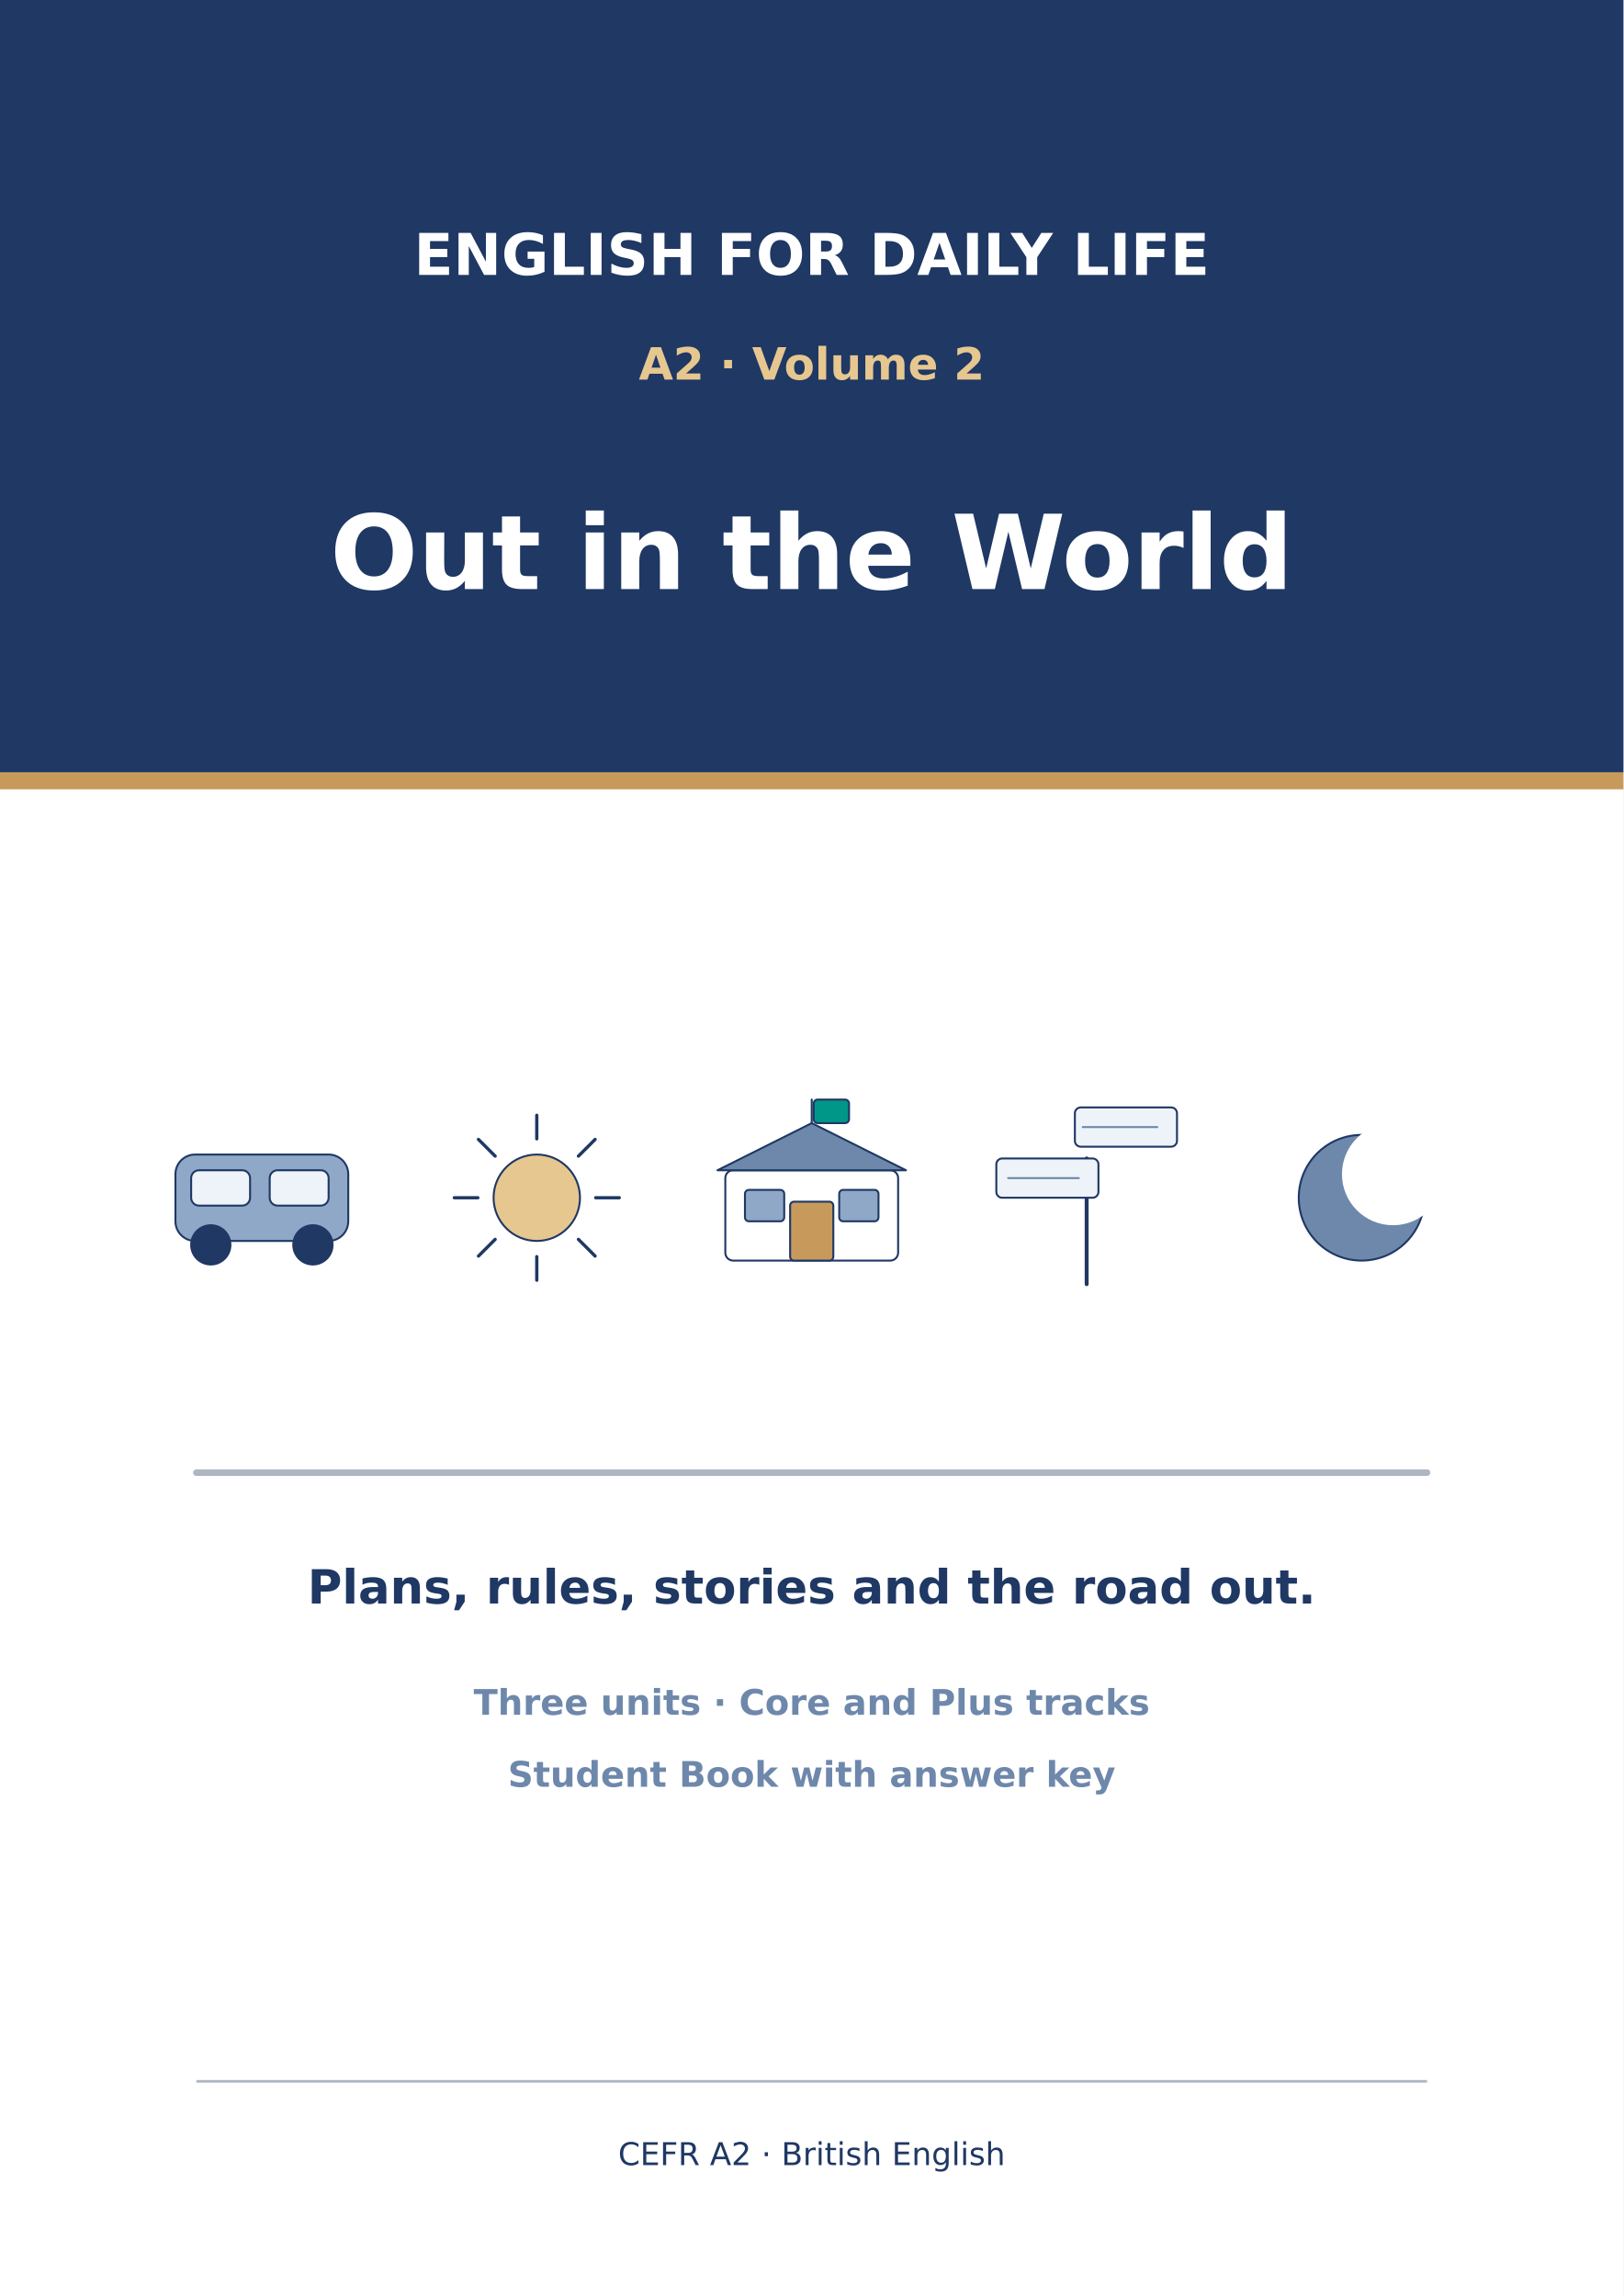
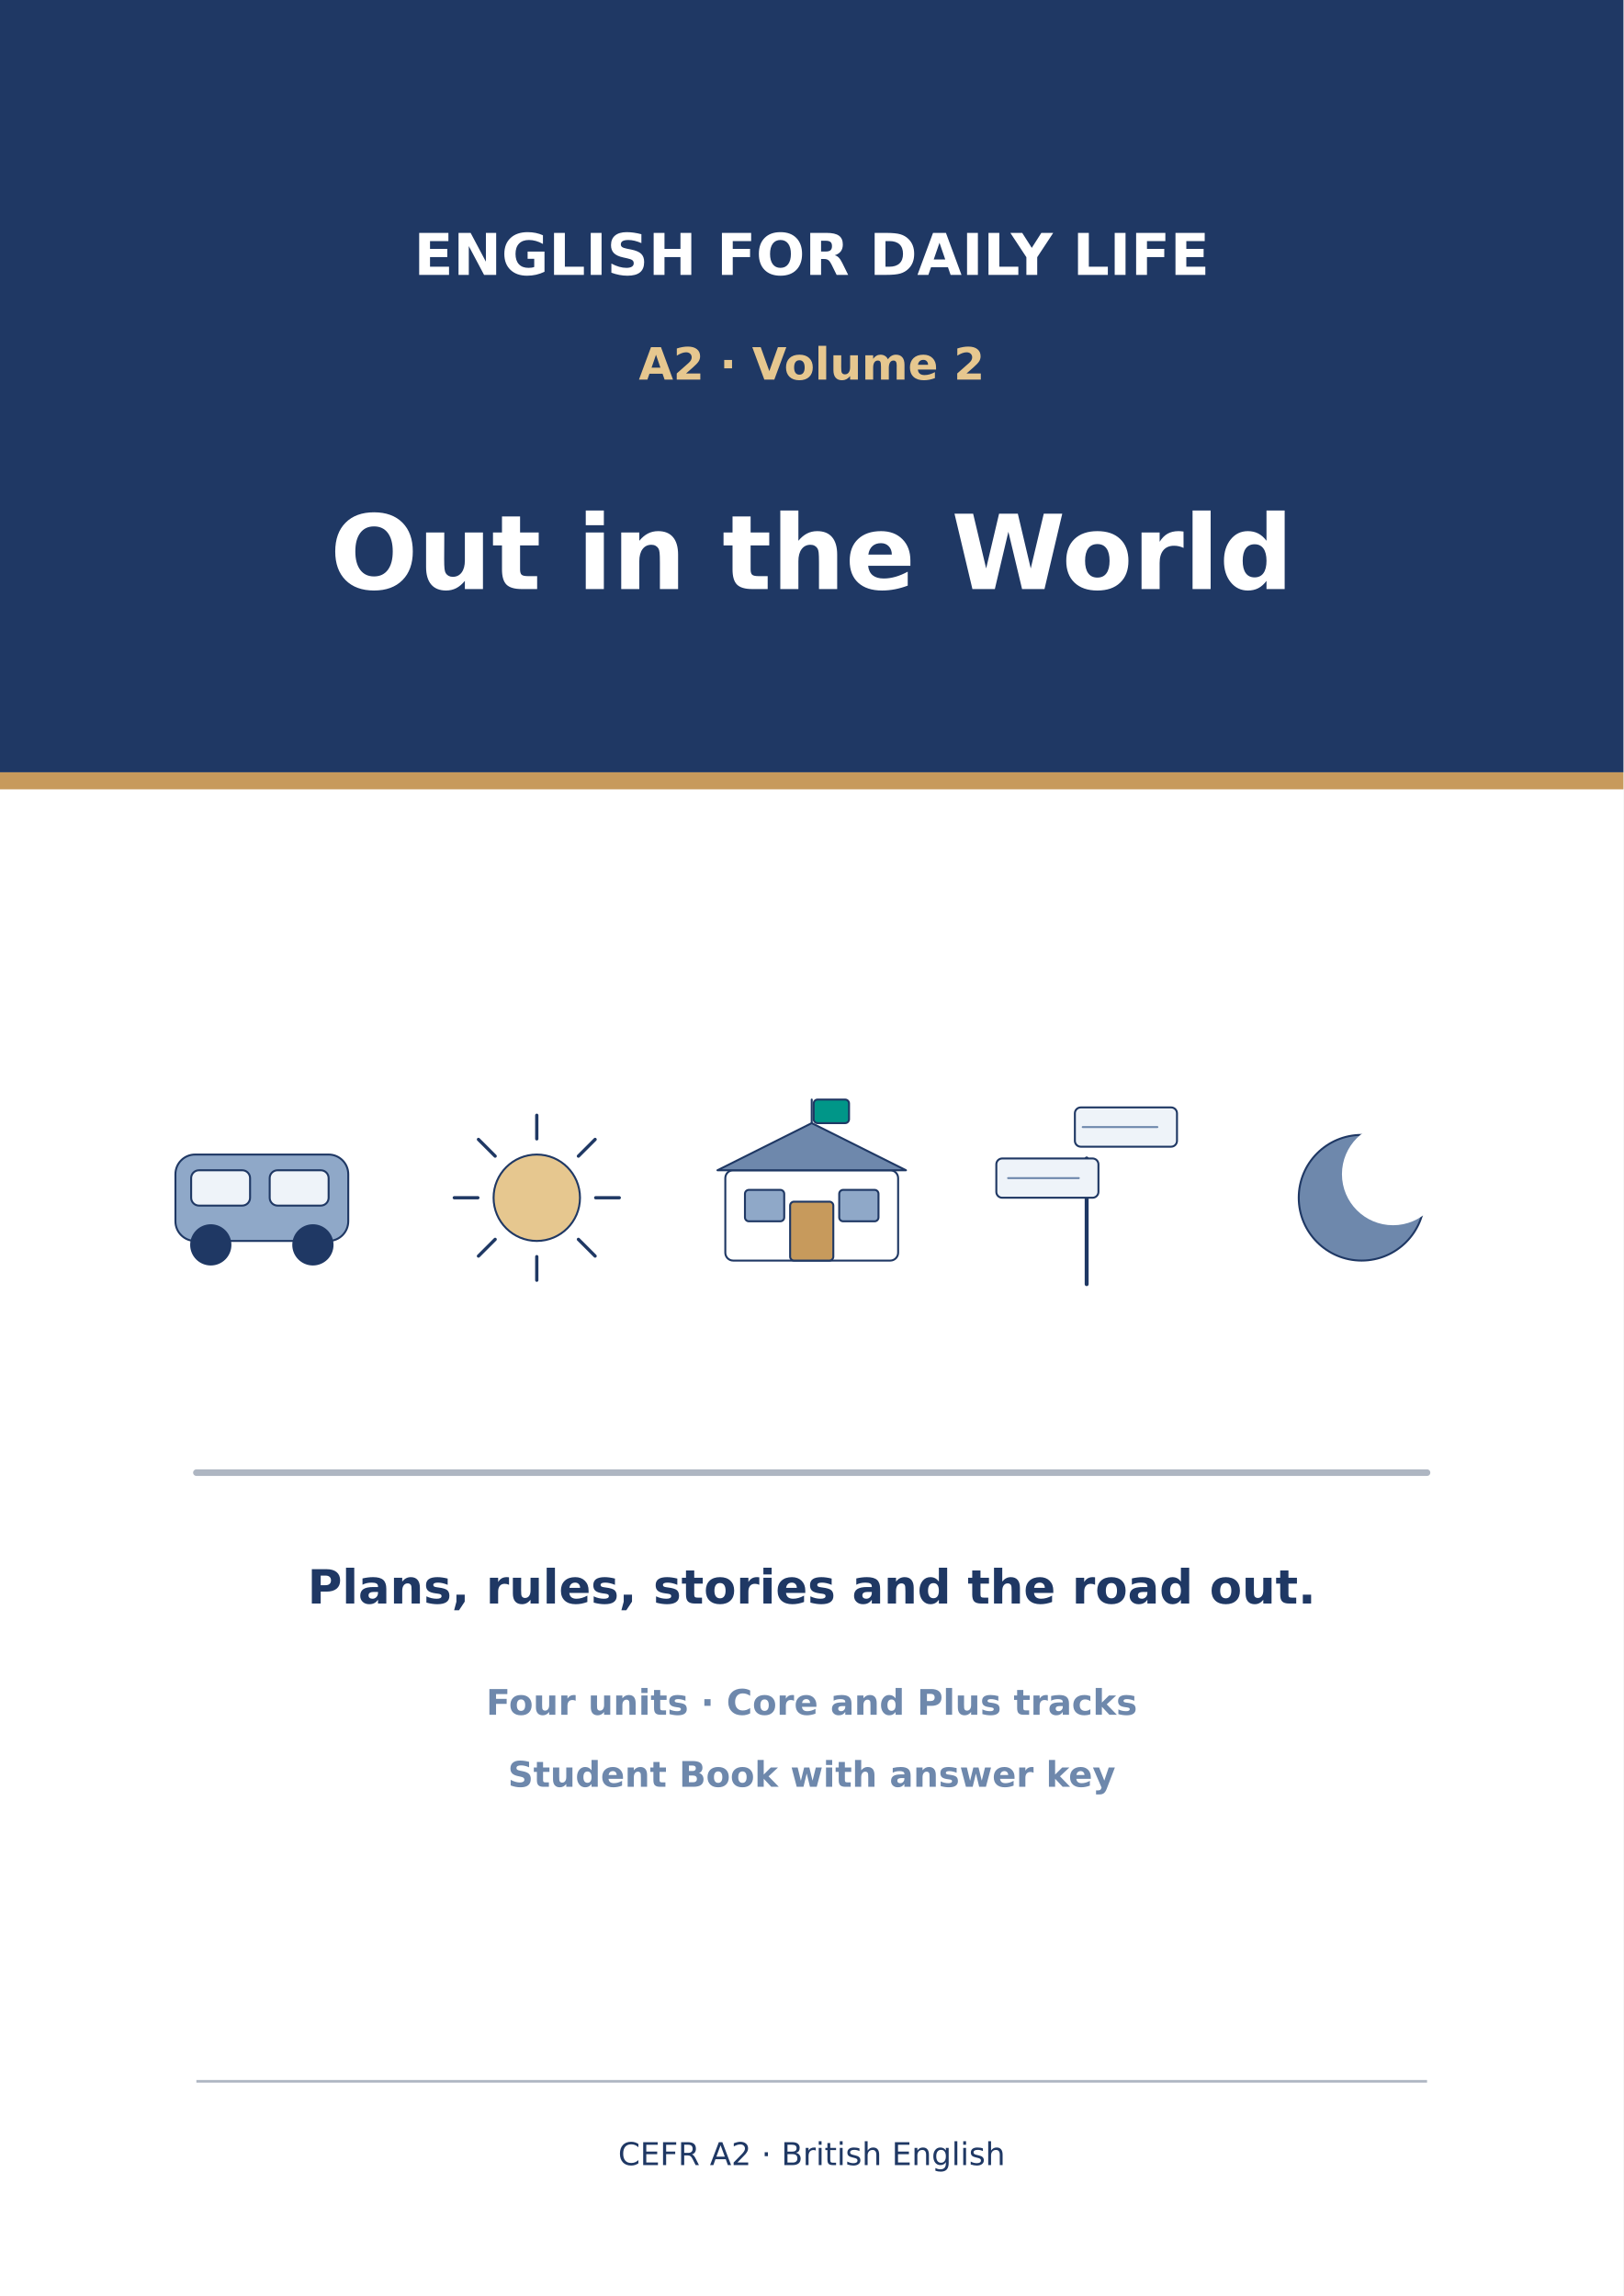
<svg xmlns="http://www.w3.org/2000/svg" width="2480" height="3508" viewBox="0 0 2480 3508">
  <rect width="2480" height="3508" fill="#FFFFFF" />
  <rect x="0.0" y="0.0" width="2480.0" height="1180.0" rx="0" fill="#1F3864" stroke="#1F3864" stroke-width="0" />
  <rect x="0.0" y="1180.0" width="2480.0" height="26.0" rx="0" fill="#C79A5C" stroke="#C79A5C" stroke-width="0" />
  <text x="1240.0" y="420.0" font-family="DejaVu Sans" font-size="88" font-weight="bold" fill="#FFFFFF" text-anchor="middle">ENGLISH FOR DAILY LIFE</text>
  <text x="1240.0" y="580.0" font-family="DejaVu Sans" font-size="68" font-weight="bold" fill="#E6C78F" text-anchor="middle">A2 · Volume 2</text>
  <text x="1240.0" y="900.0" font-family="DejaVu Sans" font-size="158" font-weight="bold" fill="#FFFFFF" text-anchor="middle">Out in the World</text>
  <rect x="268.0" y="1764.0" width="264.0" height="132.0" rx="30.0" fill="#8FA8C8" stroke="#1F3864" stroke-width="3" />
  <rect x="292.0" y="1788.0" width="90.0" height="54.0" rx="12.0" fill="#EEF3F9" stroke="#1F3864" stroke-width="3" />
  <rect x="412.0" y="1788.0" width="90.0" height="54.0" rx="12.0" fill="#EEF3F9" stroke="#1F3864" stroke-width="3" />
  <circle cx="322.0" cy="1902.0" r="30.0" fill="#1F3864" stroke="#1F3864" stroke-width="3" />
  <circle cx="478.0" cy="1902.0" r="30.0" fill="#1F3864" stroke="#1F3864" stroke-width="3" />
  <circle cx="820.0" cy="1830.0" r="66.0" fill="#E6C78F" stroke="#1F3864" stroke-width="3" />
  <line x1="910.0" y1="1830.0" x2="946.0" y2="1830.0" stroke="#1F3864" stroke-width="5" stroke-linecap="round" />
  <line x1="883.6" y1="1893.6" x2="909.1" y2="1919.1" stroke="#1F3864" stroke-width="5" stroke-linecap="round" />
  <line x1="820.0" y1="1920.0" x2="820.0" y2="1956.0" stroke="#1F3864" stroke-width="5" stroke-linecap="round" />
  <line x1="756.4" y1="1893.6" x2="730.9" y2="1919.1" stroke="#1F3864" stroke-width="5" stroke-linecap="round" />
  <line x1="730.0" y1="1830.0" x2="694.0" y2="1830.0" stroke="#1F3864" stroke-width="5" stroke-linecap="round" />
  <line x1="756.4" y1="1766.4" x2="730.9" y2="1740.9" stroke="#1F3864" stroke-width="5" stroke-linecap="round" />
  <line x1="820.0" y1="1740.0" x2="820.0" y2="1704.0" stroke="#1F3864" stroke-width="5" stroke-linecap="round" />
  <line x1="883.6" y1="1766.4" x2="909.1" y2="1740.9" stroke="#1F3864" stroke-width="5" stroke-linecap="round" />
  <rect x="1108.0" y="1788.0" width="264.0" height="138.0" rx="12.0" fill="#FFFFFF" stroke="#1F3864" stroke-width="3" />
  <path d="M 1096.0 1788.0 L 1240.0 1716.0 L 1384.0 1788.0 Z" fill="#6E88AC" stroke="#1F3864" stroke-width="3" stroke-linecap="round" stroke-linejoin="round" />
  <line x1="1240.0" y1="1716.0" x2="1240.0" y2="1680.0" stroke="#1F3864" stroke-width="3" stroke-linecap="round" />
  <rect x="1243.0" y="1680.0" width="54.0" height="36.0" rx="6.0" fill="#009688" stroke="#1F3864" stroke-width="3" />
  <rect x="1138.0" y="1818.0" width="60.0" height="48.0" rx="6.0" fill="#8FA8C8" stroke="#1F3864" stroke-width="3" />
  <rect x="1282.0" y="1818.0" width="60.0" height="48.0" rx="6.0" fill="#8FA8C8" stroke="#1F3864" stroke-width="3" />
  <rect x="1207.0" y="1836.0" width="66.0" height="90.0" rx="6.0" fill="#C79A5C" stroke="#1F3864" stroke-width="3" />
  <line x1="1660.0" y1="1962.0" x2="1660.0" y2="1770.0" stroke="#1F3864" stroke-width="6" stroke-linecap="round" />
  <rect x="1642.0" y="1692.0" width="156.0" height="60.0" rx="9.0" fill="#EEF3F9" stroke="#1F3864" stroke-width="3" />
  <line x1="1654.0" y1="1722.0" x2="1768.0" y2="1722.0" stroke="#6E88AC" stroke-width="3" stroke-linecap="round" />
  <rect x="1522.0" y="1770.0" width="156.0" height="60.0" rx="9.0" fill="#EEF3F9" stroke="#1F3864" stroke-width="3" />
  <line x1="1540.0" y1="1800.0" x2="1648.0" y2="1800.0" stroke="#6E88AC" stroke-width="3" stroke-linecap="round" />
  <circle cx="2080.0" cy="1830.0" r="96.0" fill="#6E88AC" stroke="#1F3864" stroke-width="3" />
  <circle cx="2128.0" cy="1794.0" r="78.0" fill="#FFFFFF" stroke="#1F3864" stroke-width="0" />
  <line x1="300.0" y1="2250.0" x2="2180.0" y2="2250.0" stroke="#AEB6C2" stroke-width="10" stroke-linecap="round" />
  <text x="1240.0" y="2450.0" font-family="DejaVu Sans" font-size="72" font-weight="bold" fill="#1F3864" text-anchor="middle">Plans, rules, stories and the road out.</text>
-   <text x="1240.0" y="2620.0" font-family="DejaVu Sans" font-size="54" font-weight="bold" fill="#6E88AC" text-anchor="middle">Three units · Core and Plus tracks</text>
+   <text x="1240.0" y="2620.0" font-family="DejaVu Sans" font-size="54" font-weight="bold" fill="#6E88AC" text-anchor="middle">Four units · Core and Plus tracks</text>
  <text x="1240.0" y="2730.0" font-family="DejaVu Sans" font-size="54" font-weight="bold" fill="#6E88AC" text-anchor="middle">Student Book with answer key</text>
  <rect x="300.0" y="3178.0" width="1880.0" height="4.0" rx="0" fill="#AEB6C2" stroke="#AEB6C2" stroke-width="0" />
  <text x="1240.0" y="3308.0" font-family="DejaVu Sans" font-size="48" font-weight="normal" fill="#1F3864" text-anchor="middle">CEFR A2 · British English</text>
</svg>
